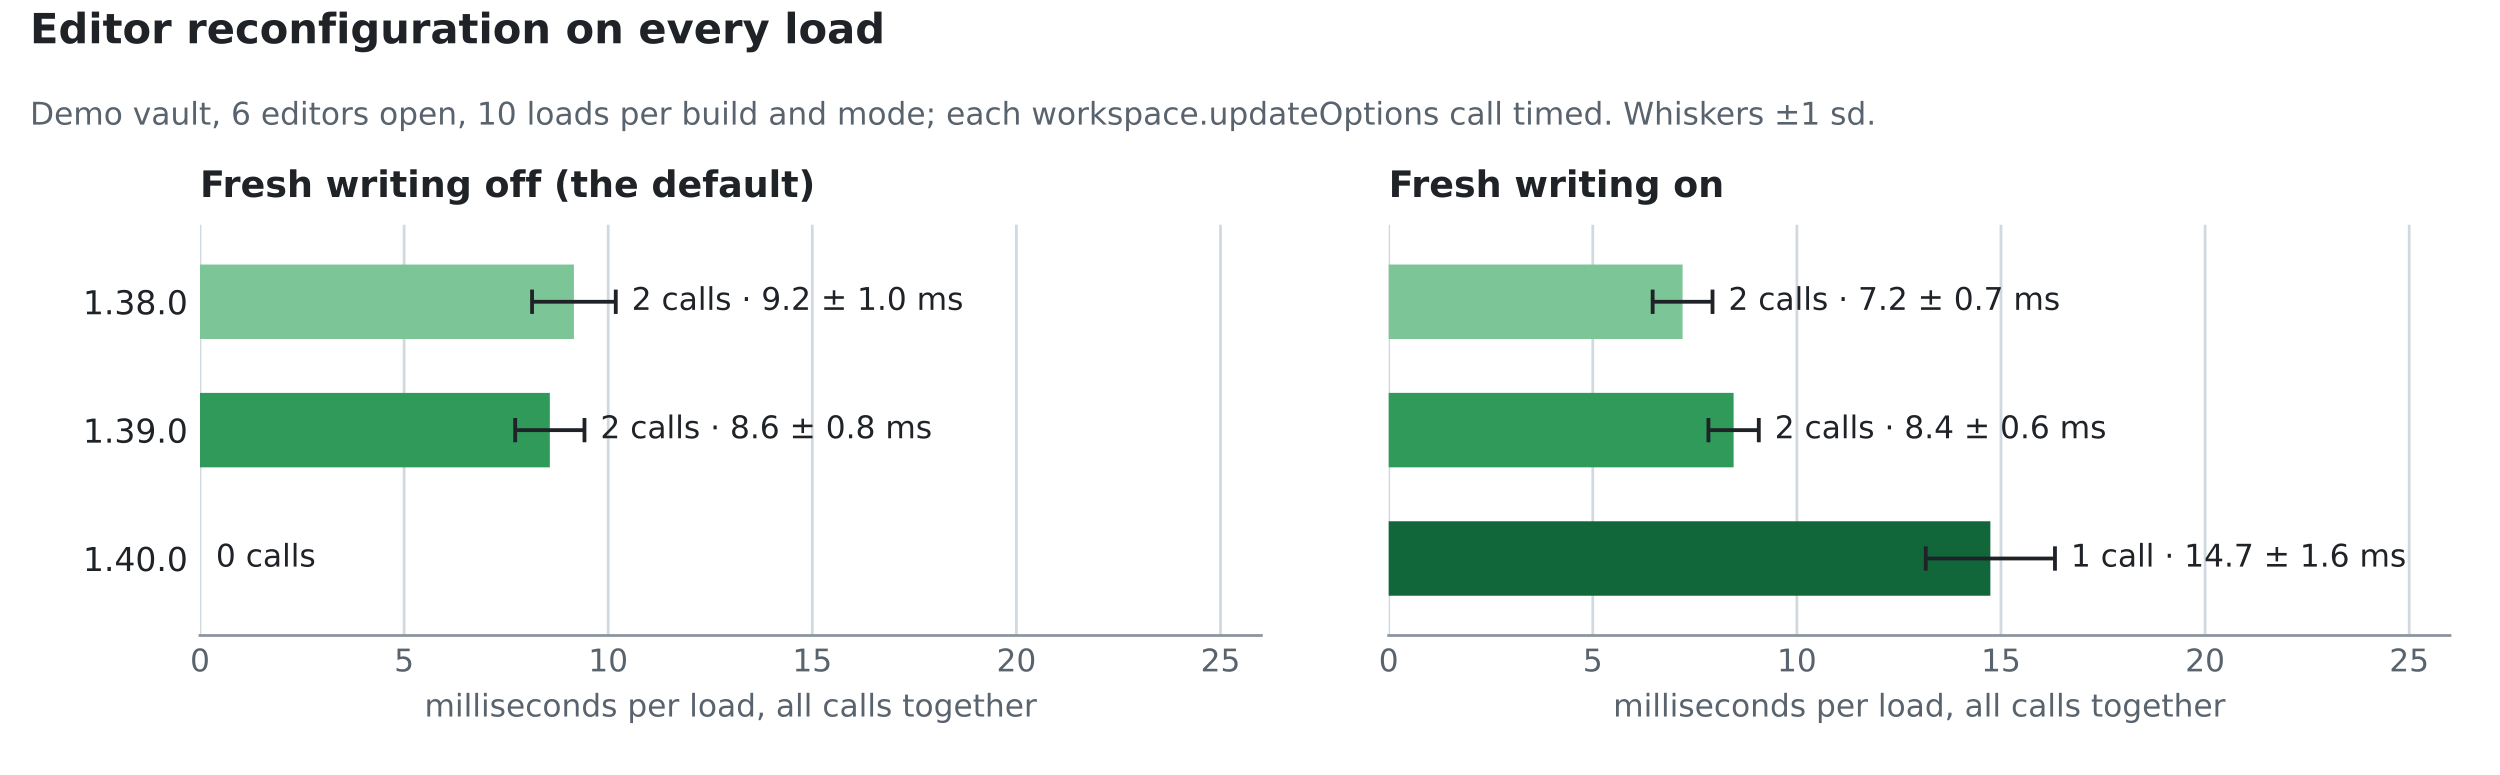
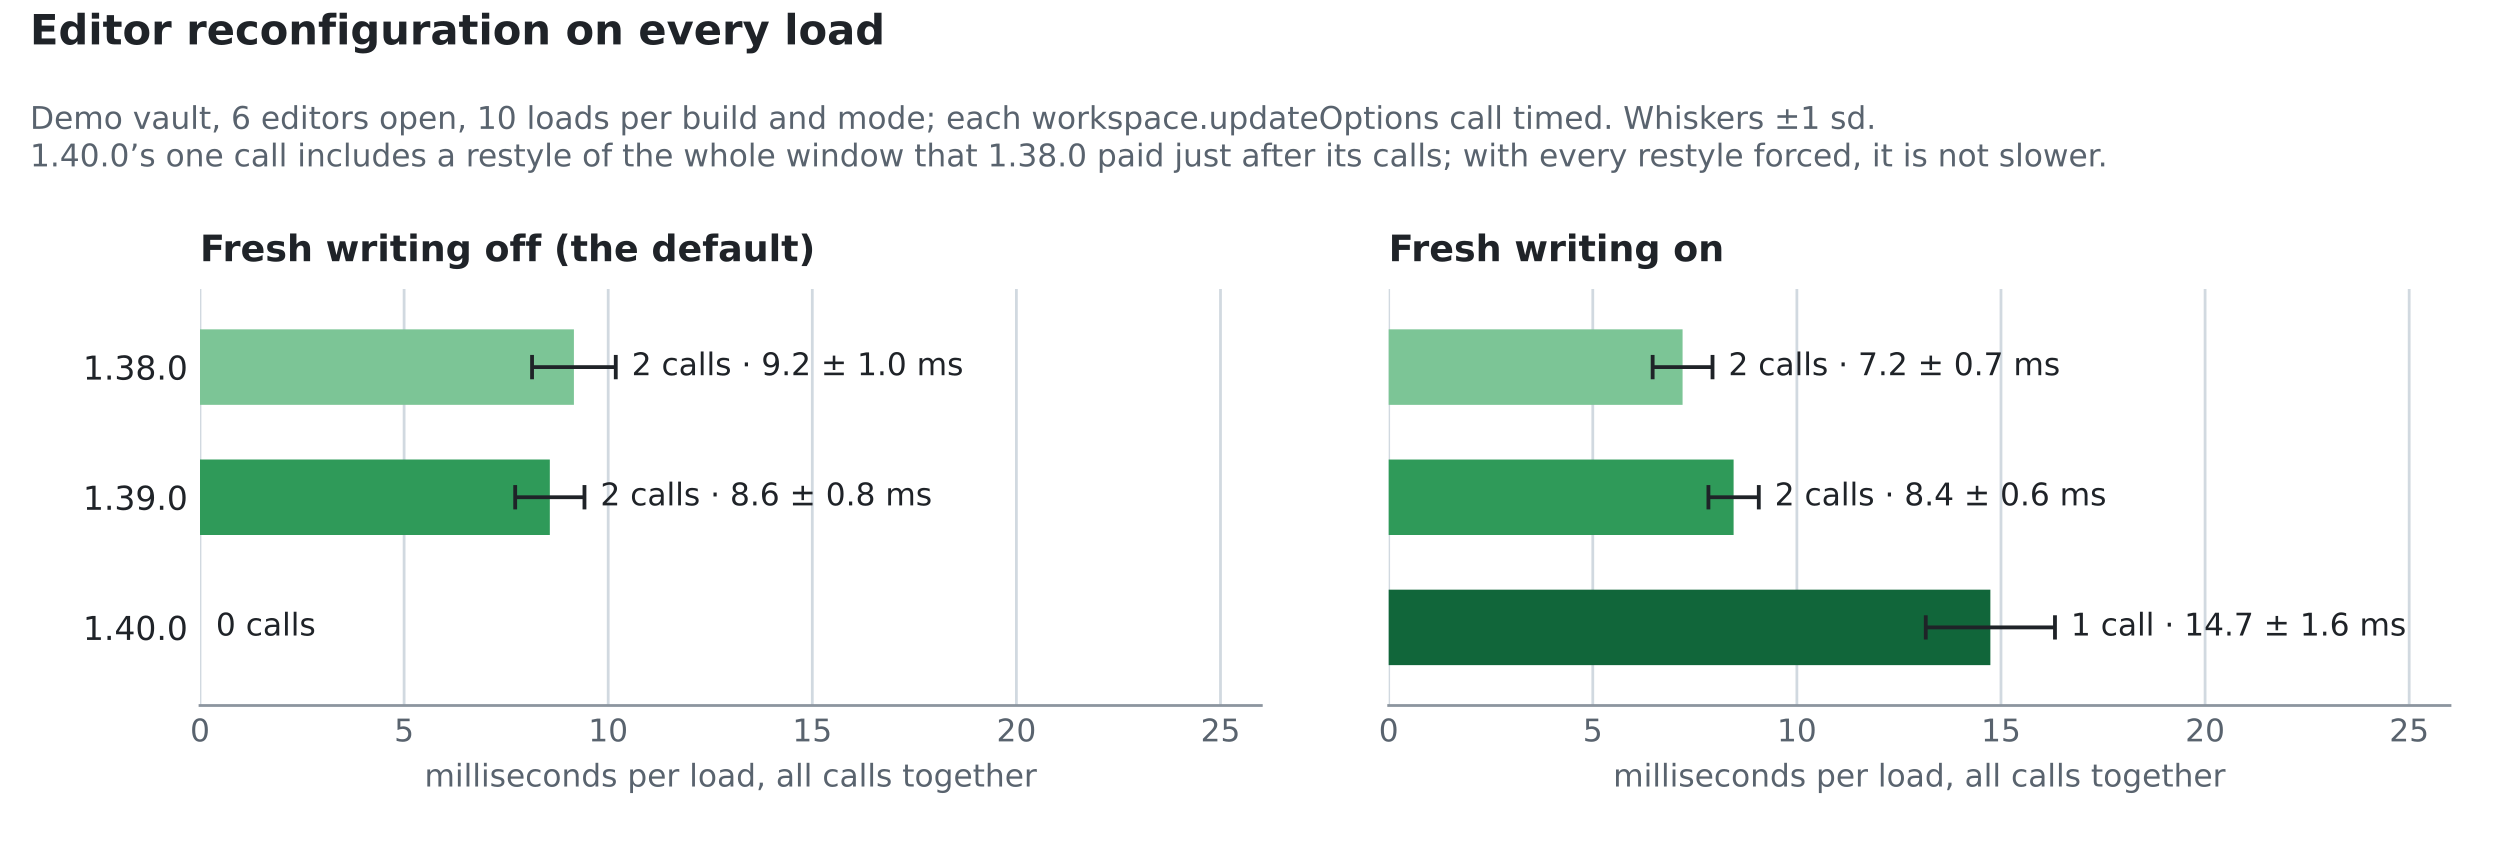
- <svg xmlns="http://www.w3.org/2000/svg" xmlns:xlink="http://www.w3.org/1999/xlink" width="720pt" height="223.2pt" viewBox="0 0 720 223.2" version="1.1">
+ <svg xmlns="http://www.w3.org/2000/svg" xmlns:xlink="http://www.w3.org/1999/xlink" width="720pt" height="244.8pt" viewBox="0 0 720 244.8" version="1.1">
  <defs>
    <style type="text/css">*{stroke-linejoin: round; stroke-linecap: butt}</style>
  </defs>
  <g id="figure_1">
    <g id="patch_1">
-       <path d="M 0 223.2  L 720 223.2  L 720 0  L 0 0  L 0 223.2  z " style="fill: none" />
+       <path d="M 0 244.8  L 720 244.8  L 720 0  L 0 0  L 0 244.8  z " style="fill: none" />
    </g>
    <g id="axes_1">
      <g id="patch_2">
-         <path d="M 57.6 183.024  L 363.26 183.024  L 363.26 64.728  L 57.6 64.728  L 57.6 183.024  z " style="fill: none" />
+         <path d="M 57.6 203.184  L 363.26 203.184  L 363.26 83.232  L 57.6 83.232  L 57.6 203.184  z " style="fill: none" />
      </g>
      <g id="matplotlib.axis_1">
        <g id="xtick_1">
          <g id="line2d_1">
-             <path d="M 57.6 183.024  L 57.6 64.728  " clip-path="url(#pf8776df3b1)" style="fill: none; stroke: #d1d9e0; stroke-width: 0.8; stroke-linecap: square" />
+             <path d="M 57.6 203.184  L 57.6 83.232  " clip-path="url(#p144caa5db6)" style="fill: none; stroke: #d1d9e0; stroke-width: 0.8; stroke-linecap: square" />
          </g>
          <g id="line2d_2" />
          <g id="text_1">
-             <text style="font-size: 9px; font-family: 'DejaVu Sans', 'Segoe UI', 'Helvetica', 'Arial', sans-serif; text-anchor: middle; fill: #59636e" x="57.6" y="193.362" transform="rotate(-0 57.6 193.3619)">0</text>
+             <text style="font-size: 9px; font-family: 'DejaVu Sans', 'Segoe UI', 'Helvetica', 'Arial', sans-serif; text-anchor: middle; fill: #59636e" x="57.6" y="213.522" transform="rotate(-0 57.6 213.5219)">0</text>
          </g>
        </g>
        <g id="xtick_2">
          <g id="line2d_3">
-             <path d="M 116.381 183.024  L 116.381 64.728  " clip-path="url(#pf8776df3b1)" style="fill: none; stroke: #d1d9e0; stroke-width: 0.8; stroke-linecap: square" />
+             <path d="M 116.381 203.184  L 116.381 83.232  " clip-path="url(#p144caa5db6)" style="fill: none; stroke: #d1d9e0; stroke-width: 0.8; stroke-linecap: square" />
          </g>
          <g id="line2d_4" />
          <g id="text_2">
-             <text style="font-size: 9px; font-family: 'DejaVu Sans', 'Segoe UI', 'Helvetica', 'Arial', sans-serif; text-anchor: middle; fill: #59636e" x="116.381" y="193.362" transform="rotate(-0 116.3808 193.3619)">5</text>
+             <text style="font-size: 9px; font-family: 'DejaVu Sans', 'Segoe UI', 'Helvetica', 'Arial', sans-serif; text-anchor: middle; fill: #59636e" x="116.381" y="213.522" transform="rotate(-0 116.3808 213.5219)">5</text>
          </g>
        </g>
        <g id="xtick_3">
          <g id="line2d_5">
-             <path d="M 175.162 183.024  L 175.162 64.728  " clip-path="url(#pf8776df3b1)" style="fill: none; stroke: #d1d9e0; stroke-width: 0.8; stroke-linecap: square" />
+             <path d="M 175.162 203.184  L 175.162 83.232  " clip-path="url(#p144caa5db6)" style="fill: none; stroke: #d1d9e0; stroke-width: 0.8; stroke-linecap: square" />
          </g>
          <g id="line2d_6" />
          <g id="text_3">
-             <text style="font-size: 9px; font-family: 'DejaVu Sans', 'Segoe UI', 'Helvetica', 'Arial', sans-serif; text-anchor: middle; fill: #59636e" x="175.162" y="193.362" transform="rotate(-0 175.1617 193.3619)">10</text>
+             <text style="font-size: 9px; font-family: 'DejaVu Sans', 'Segoe UI', 'Helvetica', 'Arial', sans-serif; text-anchor: middle; fill: #59636e" x="175.162" y="213.522" transform="rotate(-0 175.1617 213.5219)">10</text>
          </g>
        </g>
        <g id="xtick_4">
          <g id="line2d_7">
-             <path d="M 233.943 183.024  L 233.943 64.728  " clip-path="url(#pf8776df3b1)" style="fill: none; stroke: #d1d9e0; stroke-width: 0.8; stroke-linecap: square" />
+             <path d="M 233.943 203.184  L 233.943 83.232  " clip-path="url(#p144caa5db6)" style="fill: none; stroke: #d1d9e0; stroke-width: 0.8; stroke-linecap: square" />
          </g>
          <g id="line2d_8" />
          <g id="text_4">
-             <text style="font-size: 9px; font-family: 'DejaVu Sans', 'Segoe UI', 'Helvetica', 'Arial', sans-serif; text-anchor: middle; fill: #59636e" x="233.943" y="193.362" transform="rotate(-0 233.9425 193.3619)">15</text>
+             <text style="font-size: 9px; font-family: 'DejaVu Sans', 'Segoe UI', 'Helvetica', 'Arial', sans-serif; text-anchor: middle; fill: #59636e" x="233.943" y="213.522" transform="rotate(-0 233.9425 213.5219)">15</text>
          </g>
        </g>
        <g id="xtick_5">
          <g id="line2d_9">
-             <path d="M 292.723 183.024  L 292.723 64.728  " clip-path="url(#pf8776df3b1)" style="fill: none; stroke: #d1d9e0; stroke-width: 0.8; stroke-linecap: square" />
+             <path d="M 292.723 203.184  L 292.723 83.232  " clip-path="url(#p144caa5db6)" style="fill: none; stroke: #d1d9e0; stroke-width: 0.8; stroke-linecap: square" />
          </g>
          <g id="line2d_10" />
          <g id="text_5">
-             <text style="font-size: 9px; font-family: 'DejaVu Sans', 'Segoe UI', 'Helvetica', 'Arial', sans-serif; text-anchor: middle; fill: #59636e" x="292.723" y="193.362" transform="rotate(-0 292.7234 193.3619)">20</text>
+             <text style="font-size: 9px; font-family: 'DejaVu Sans', 'Segoe UI', 'Helvetica', 'Arial', sans-serif; text-anchor: middle; fill: #59636e" x="292.723" y="213.522" transform="rotate(-0 292.7234 213.5219)">20</text>
          </g>
        </g>
        <g id="xtick_6">
          <g id="line2d_11">
-             <path d="M 351.504 183.024  L 351.504 64.728  " clip-path="url(#pf8776df3b1)" style="fill: none; stroke: #d1d9e0; stroke-width: 0.8; stroke-linecap: square" />
+             <path d="M 351.504 203.184  L 351.504 83.232  " clip-path="url(#p144caa5db6)" style="fill: none; stroke: #d1d9e0; stroke-width: 0.8; stroke-linecap: square" />
          </g>
          <g id="line2d_12" />
          <g id="text_6">
-             <text style="font-size: 9px; font-family: 'DejaVu Sans', 'Segoe UI', 'Helvetica', 'Arial', sans-serif; text-anchor: middle; fill: #59636e" x="351.504" y="193.362" transform="rotate(-0 351.5042 193.3619)">25</text>
+             <text style="font-size: 9px; font-family: 'DejaVu Sans', 'Segoe UI', 'Helvetica', 'Arial', sans-serif; text-anchor: middle; fill: #59636e" x="351.504" y="213.522" transform="rotate(-0 351.5042 213.5219)">25</text>
          </g>
        </g>
        <g id="text_7">
-           <text style="font-size: 9px; font-family: 'DejaVu Sans', 'Segoe UI', 'Helvetica', 'Arial', sans-serif; text-anchor: middle; fill: #59636e" x="210.43" y="206.363" transform="rotate(-0 210.4302 206.3626)">milliseconds per load, all calls together</text>
+           <text style="font-size: 9px; font-family: 'DejaVu Sans', 'Segoe UI', 'Helvetica', 'Arial', sans-serif; text-anchor: middle; fill: #59636e" x="210.43" y="226.523" transform="rotate(-0 210.4302 226.5226)">milliseconds per load, all calls together</text>
        </g>
      </g>
      <g id="matplotlib.axis_2">
        <g id="ytick_1">
          <g id="line2d_13" />
          <g id="text_8">
-             <text style="font-size: 9.5px; font-family: 'DejaVu Sans', 'Segoe UI', 'Helvetica', 'Arial', sans-serif; text-anchor: end; fill: #1f2328" x="54.1" y="90.517" transform="rotate(-0 54.1 90.51739)">1.38.0</text>
+             <text style="font-size: 9.5px; font-family: 'DejaVu Sans', 'Segoe UI', 'Helvetica', 'Arial', sans-serif; text-anchor: end; fill: #1f2328" x="54.1" y="109.332" transform="rotate(-0 54.1 109.3319)">1.38.0</text>
          </g>
        </g>
        <g id="ytick_2">
          <g id="line2d_14" />
          <g id="text_9">
-             <text style="font-size: 9.5px; font-family: 'DejaVu Sans', 'Segoe UI', 'Helvetica', 'Arial', sans-serif; text-anchor: end; fill: #1f2328" x="54.1" y="127.485" transform="rotate(-0 54.1 127.4849)">1.39.0</text>
+             <text style="font-size: 9.5px; font-family: 'DejaVu Sans', 'Segoe UI', 'Helvetica', 'Arial', sans-serif; text-anchor: end; fill: #1f2328" x="54.1" y="146.817" transform="rotate(-0 54.1 146.8169)">1.39.0</text>
          </g>
        </g>
        <g id="ytick_3">
          <g id="line2d_15" />
          <g id="text_10">
-             <text style="font-size: 9.5px; font-family: 'DejaVu Sans', 'Segoe UI', 'Helvetica', 'Arial', sans-serif; text-anchor: end; fill: #1f2328" x="54.1" y="164.452" transform="rotate(-0 54.1 164.4524)">1.40.0</text>
+             <text style="font-size: 9.5px; font-family: 'DejaVu Sans', 'Segoe UI', 'Helvetica', 'Arial', sans-serif; text-anchor: end; fill: #1f2328" x="54.1" y="184.302" transform="rotate(-0 54.1 184.3019)">1.40.0</text>
          </g>
        </g>
      </g>
      <g id="patch_3">
-         <path d="M 57.6 97.629  L 165.287 97.629  L 165.287 76.188  L 57.6 76.188  z " clip-path="url(#pf8776df3b1)" style="fill: #7cc596" />
+         <path d="M 57.6 116.594  L 165.287 116.594  L 165.287 94.852  L 57.6 94.852  z " clip-path="url(#p144caa5db6)" style="fill: #7cc596" />
      </g>
      <g id="patch_4">
-         <path d="M 57.6 134.597  L 158.35 134.597  L 158.35 113.155  L 57.6 113.155  z " clip-path="url(#pf8776df3b1)" style="fill: #2f9a59" />
+         <path d="M 57.6 154.079  L 158.35 154.079  L 158.35 132.337  L 57.6 132.337  z " clip-path="url(#p144caa5db6)" style="fill: #2f9a59" />
      </g>
      <g id="patch_5">
-         <path d="M 57.6 171.564  L 57.6 171.564  L 57.6 150.123  L 57.6 150.123  z " clip-path="url(#pf8776df3b1)" style="fill: #11663a" />
+         <path d="M 57.6 191.564  L 57.6 191.564  L 57.6 169.822  L 57.6 169.822  z " clip-path="url(#p144caa5db6)" style="fill: #11663a" />
      </g>
      <g id="patch_6">
-         <path d="M 57.6 183.024  L 363.26 183.024  " style="fill: none; stroke: #8c959f; stroke-width: 0.8; stroke-linejoin: miter; stroke-linecap: square" />
+         <path d="M 57.6 203.184  L 363.26 203.184  " style="fill: none; stroke: #8c959f; stroke-width: 0.8; stroke-linejoin: miter; stroke-linecap: square" />
      </g>
      <g id="LineCollection_1">
-         <path d="M 153.231 86.909  L 177.342 86.909  " clip-path="url(#pf8776df3b1)" style="fill: none; stroke: #1f2328; stroke-width: 1.1" />
+         <path d="M 153.231 105.723  L 177.342 105.723  " clip-path="url(#p144caa5db6)" style="fill: none; stroke: #1f2328; stroke-width: 1.1" />
      </g>
      <g id="line2d_16">
        <defs>
          <path id="me581cb6bf1" d="M 0 3.5  L 0 -3.5  " style="stroke: #1f2328; stroke-width: 1.1" />
        </defs>
-         <g clip-path="url(#pf8776df3b1)">
-           <use xlink:href="#me581cb6bf1" x="153.231" y="86.909" style="fill: #1f77b4; stroke: #1f2328; stroke-width: 1.1" />
+         <g clip-path="url(#p144caa5db6)">
+           <use xlink:href="#me581cb6bf1" x="153.231" y="105.723" style="fill: #1f77b4; stroke: #1f2328; stroke-width: 1.1" />
        </g>
      </g>
      <g id="line2d_17">
-         <g clip-path="url(#pf8776df3b1)">
-           <use xlink:href="#me581cb6bf1" x="177.342" y="86.909" style="fill: #1f77b4; stroke: #1f2328; stroke-width: 1.1" />
+         <g clip-path="url(#p144caa5db6)">
+           <use xlink:href="#me581cb6bf1" x="177.342" y="105.723" style="fill: #1f77b4; stroke: #1f2328; stroke-width: 1.1" />
        </g>
      </g>
      <g id="LineCollection_2">
-         <path d="M 148.374 123.876  L 168.327 123.876  " clip-path="url(#pf8776df3b1)" style="fill: none; stroke: #1f2328; stroke-width: 1.1" />
+         <path d="M 148.374 143.208  L 168.327 143.208  " clip-path="url(#p144caa5db6)" style="fill: none; stroke: #1f2328; stroke-width: 1.1" />
      </g>
      <g id="line2d_18">
-         <g clip-path="url(#pf8776df3b1)">
-           <use xlink:href="#me581cb6bf1" x="148.374" y="123.876" style="fill: #1f77b4; stroke: #1f2328; stroke-width: 1.1" />
+         <g clip-path="url(#p144caa5db6)">
+           <use xlink:href="#me581cb6bf1" x="148.374" y="143.208" style="fill: #1f77b4; stroke: #1f2328; stroke-width: 1.1" />
        </g>
      </g>
      <g id="line2d_19">
-         <g clip-path="url(#pf8776df3b1)">
-           <use xlink:href="#me581cb6bf1" x="168.327" y="123.876" style="fill: #1f77b4; stroke: #1f2328; stroke-width: 1.1" />
+         <g clip-path="url(#p144caa5db6)">
+           <use xlink:href="#me581cb6bf1" x="168.327" y="143.208" style="fill: #1f77b4; stroke: #1f2328; stroke-width: 1.1" />
        </g>
      </g>
      <g id="text_11">
-         <text style="font-weight: 700; font-size: 10.5px; font-family: 'DejaVu Sans', 'Segoe UI', 'Helvetica', 'Arial', sans-serif; text-anchor: start; fill: #1f2328" x="57.6" y="56.728" transform="rotate(-0 57.6 56.728)">Fresh writing off (the default)</text>
+         <text style="font-weight: 700; font-size: 10.5px; font-family: 'DejaVu Sans', 'Segoe UI', 'Helvetica', 'Arial', sans-serif; text-anchor: start; fill: #1f2328" x="57.6" y="75.232" transform="rotate(-0 57.6 75.232)">Fresh writing off (the default)</text>
      </g>
      <g id="text_12">
-         <text style="font-size: 9px; font-family: 'DejaVu Sans', 'Segoe UI', 'Helvetica', 'Arial', sans-serif; text-anchor: start; fill: #1f2328" x="181.927" y="89.247" transform="rotate(-0 181.9268 89.24674)">2 calls · 9.2 ± 1.0 ms</text>
+         <text style="font-size: 9px; font-family: 'DejaVu Sans', 'Segoe UI', 'Helvetica', 'Arial', sans-serif; text-anchor: start; fill: #1f2328" x="181.927" y="108.061" transform="rotate(-0 181.9268 108.0612)">2 calls · 9.2 ± 1.0 ms</text>
      </g>
      <g id="text_13">
-         <text style="font-size: 9px; font-family: 'DejaVu Sans', 'Segoe UI', 'Helvetica', 'Arial', sans-serif; text-anchor: start; fill: #1f2328" x="172.911" y="126.214" transform="rotate(-0 172.9115 126.2142)">2 calls · 8.6 ± 0.8 ms</text>
+         <text style="font-size: 9px; font-family: 'DejaVu Sans', 'Segoe UI', 'Helvetica', 'Arial', sans-serif; text-anchor: start; fill: #1f2328" x="172.911" y="145.546" transform="rotate(-0 172.9115 145.5462)">2 calls · 8.6 ± 0.8 ms</text>
      </g>
      <g id="text_14">
-         <text style="font-size: 9px; font-family: 'DejaVu Sans', 'Segoe UI', 'Helvetica', 'Arial', sans-serif; text-anchor: start; fill: #1f2328" x="62.185" y="163.182" transform="rotate(-0 62.18491 163.1817)">0 calls</text>
+         <text style="font-size: 9px; font-family: 'DejaVu Sans', 'Segoe UI', 'Helvetica', 'Arial', sans-serif; text-anchor: start; fill: #1f2328" x="62.185" y="183.031" transform="rotate(-0 62.18491 183.0312)">0 calls</text>
      </g>
    </g>
    <g id="axes_2">
      <g id="patch_7">
-         <path d="M 399.94 183.024  L 705.6 183.024  L 705.6 64.728  L 399.94 64.728  L 399.94 183.024  z " style="fill: none" />
+         <path d="M 399.94 203.184  L 705.6 203.184  L 705.6 83.232  L 399.94 83.232  L 399.94 203.184  z " style="fill: none" />
      </g>
      <g id="matplotlib.axis_3">
        <g id="xtick_7">
          <g id="line2d_20">
-             <path d="M 399.94 183.024  L 399.94 64.728  " clip-path="url(#p099eeeb0a3)" style="fill: none; stroke: #d1d9e0; stroke-width: 0.8; stroke-linecap: square" />
+             <path d="M 399.94 203.184  L 399.94 83.232  " clip-path="url(#p69d366834c)" style="fill: none; stroke: #d1d9e0; stroke-width: 0.8; stroke-linecap: square" />
          </g>
          <g id="line2d_21" />
          <g id="text_15">
-             <text style="font-size: 9px; font-family: 'DejaVu Sans', 'Segoe UI', 'Helvetica', 'Arial', sans-serif; text-anchor: middle; fill: #59636e" x="399.94" y="193.362" transform="rotate(-0 399.9396 193.3619)">0</text>
+             <text style="font-size: 9px; font-family: 'DejaVu Sans', 'Segoe UI', 'Helvetica', 'Arial', sans-serif; text-anchor: middle; fill: #59636e" x="399.94" y="213.522" transform="rotate(-0 399.9396 213.5219)">0</text>
          </g>
        </g>
        <g id="xtick_8">
          <g id="line2d_22">
-             <path d="M 458.72 183.024  L 458.72 64.728  " clip-path="url(#p099eeeb0a3)" style="fill: none; stroke: #d1d9e0; stroke-width: 0.8; stroke-linecap: square" />
+             <path d="M 458.72 203.184  L 458.72 83.232  " clip-path="url(#p69d366834c)" style="fill: none; stroke: #d1d9e0; stroke-width: 0.8; stroke-linecap: square" />
          </g>
          <g id="line2d_23" />
          <g id="text_16">
-             <text style="font-size: 9px; font-family: 'DejaVu Sans', 'Segoe UI', 'Helvetica', 'Arial', sans-serif; text-anchor: middle; fill: #59636e" x="458.72" y="193.362" transform="rotate(-0 458.7205 193.3619)">5</text>
+             <text style="font-size: 9px; font-family: 'DejaVu Sans', 'Segoe UI', 'Helvetica', 'Arial', sans-serif; text-anchor: middle; fill: #59636e" x="458.72" y="213.522" transform="rotate(-0 458.7205 213.5219)">5</text>
          </g>
        </g>
        <g id="xtick_9">
          <g id="line2d_24">
-             <path d="M 517.501 183.024  L 517.501 64.728  " clip-path="url(#p099eeeb0a3)" style="fill: none; stroke: #d1d9e0; stroke-width: 0.8; stroke-linecap: square" />
+             <path d="M 517.501 203.184  L 517.501 83.232  " clip-path="url(#p69d366834c)" style="fill: none; stroke: #d1d9e0; stroke-width: 0.8; stroke-linecap: square" />
          </g>
          <g id="line2d_25" />
          <g id="text_17">
-             <text style="font-size: 9px; font-family: 'DejaVu Sans', 'Segoe UI', 'Helvetica', 'Arial', sans-serif; text-anchor: middle; fill: #59636e" x="517.501" y="193.362" transform="rotate(-0 517.5013 193.3619)">10</text>
+             <text style="font-size: 9px; font-family: 'DejaVu Sans', 'Segoe UI', 'Helvetica', 'Arial', sans-serif; text-anchor: middle; fill: #59636e" x="517.501" y="213.522" transform="rotate(-0 517.5013 213.5219)">10</text>
          </g>
        </g>
        <g id="xtick_10">
          <g id="line2d_26">
-             <path d="M 576.282 183.024  L 576.282 64.728  " clip-path="url(#p099eeeb0a3)" style="fill: none; stroke: #d1d9e0; stroke-width: 0.8; stroke-linecap: square" />
+             <path d="M 576.282 203.184  L 576.282 83.232  " clip-path="url(#p69d366834c)" style="fill: none; stroke: #d1d9e0; stroke-width: 0.8; stroke-linecap: square" />
          </g>
          <g id="line2d_27" />
          <g id="text_18">
-             <text style="font-size: 9px; font-family: 'DejaVu Sans', 'Segoe UI', 'Helvetica', 'Arial', sans-serif; text-anchor: middle; fill: #59636e" x="576.282" y="193.362" transform="rotate(-0 576.2821 193.3619)">15</text>
+             <text style="font-size: 9px; font-family: 'DejaVu Sans', 'Segoe UI', 'Helvetica', 'Arial', sans-serif; text-anchor: middle; fill: #59636e" x="576.282" y="213.522" transform="rotate(-0 576.2821 213.5219)">15</text>
          </g>
        </g>
        <g id="xtick_11">
          <g id="line2d_28">
-             <path d="M 635.063 183.024  L 635.063 64.728  " clip-path="url(#p099eeeb0a3)" style="fill: none; stroke: #d1d9e0; stroke-width: 0.8; stroke-linecap: square" />
+             <path d="M 635.063 203.184  L 635.063 83.232  " clip-path="url(#p69d366834c)" style="fill: none; stroke: #d1d9e0; stroke-width: 0.8; stroke-linecap: square" />
          </g>
          <g id="line2d_29" />
          <g id="text_19">
-             <text style="font-size: 9px; font-family: 'DejaVu Sans', 'Segoe UI', 'Helvetica', 'Arial', sans-serif; text-anchor: middle; fill: #59636e" x="635.063" y="193.362" transform="rotate(-0 635.063 193.3619)">20</text>
+             <text style="font-size: 9px; font-family: 'DejaVu Sans', 'Segoe UI', 'Helvetica', 'Arial', sans-serif; text-anchor: middle; fill: #59636e" x="635.063" y="213.522" transform="rotate(-0 635.063 213.5219)">20</text>
          </g>
        </g>
        <g id="xtick_12">
          <g id="line2d_30">
-             <path d="M 693.844 183.024  L 693.844 64.728  " clip-path="url(#p099eeeb0a3)" style="fill: none; stroke: #d1d9e0; stroke-width: 0.8; stroke-linecap: square" />
+             <path d="M 693.844 203.184  L 693.844 83.232  " clip-path="url(#p69d366834c)" style="fill: none; stroke: #d1d9e0; stroke-width: 0.8; stroke-linecap: square" />
          </g>
          <g id="line2d_31" />
          <g id="text_20">
-             <text style="font-size: 9px; font-family: 'DejaVu Sans', 'Segoe UI', 'Helvetica', 'Arial', sans-serif; text-anchor: middle; fill: #59636e" x="693.844" y="193.362" transform="rotate(-0 693.8438 193.3619)">25</text>
+             <text style="font-size: 9px; font-family: 'DejaVu Sans', 'Segoe UI', 'Helvetica', 'Arial', sans-serif; text-anchor: middle; fill: #59636e" x="693.844" y="213.522" transform="rotate(-0 693.8438 213.5219)">25</text>
          </g>
        </g>
        <g id="text_21">
-           <text style="font-size: 9px; font-family: 'DejaVu Sans', 'Segoe UI', 'Helvetica', 'Arial', sans-serif; text-anchor: middle; fill: #59636e" x="552.77" y="206.363" transform="rotate(-0 552.7698 206.3626)">milliseconds per load, all calls together</text>
+           <text style="font-size: 9px; font-family: 'DejaVu Sans', 'Segoe UI', 'Helvetica', 'Arial', sans-serif; text-anchor: middle; fill: #59636e" x="552.77" y="226.523" transform="rotate(-0 552.7698 226.5226)">milliseconds per load, all calls together</text>
        </g>
      </g>
      <g id="matplotlib.axis_4">
        <g id="ytick_4">
          <g id="line2d_32" />
        </g>
        <g id="ytick_5">
          <g id="line2d_33" />
        </g>
        <g id="ytick_6">
          <g id="line2d_34" />
        </g>
      </g>
      <g id="patch_8">
-         <path d="M 399.94 97.629  L 484.584 97.629  L 484.584 76.188  L 399.94 76.188  z " clip-path="url(#p099eeeb0a3)" style="fill: #7cc596" />
+         <path d="M 399.94 116.594  L 484.584 116.594  L 484.584 94.852  L 399.94 94.852  z " clip-path="url(#p69d366834c)" style="fill: #7cc596" />
      </g>
      <g id="patch_9">
-         <path d="M 399.94 134.597  L 499.279 134.597  L 499.279 113.155  L 399.94 113.155  z " clip-path="url(#p099eeeb0a3)" style="fill: #2f9a59" />
+         <path d="M 399.94 154.079  L 499.279 154.079  L 499.279 132.337  L 399.94 132.337  z " clip-path="url(#p69d366834c)" style="fill: #2f9a59" />
      </g>
      <g id="patch_10">
-         <path d="M 399.94 171.564  L 573.226 171.564  L 573.226 150.123  L 399.94 150.123  z " clip-path="url(#p099eeeb0a3)" style="fill: #11663a" />
+         <path d="M 399.94 191.564  L 573.226 191.564  L 573.226 169.822  L 399.94 169.822  z " clip-path="url(#p69d366834c)" style="fill: #11663a" />
      </g>
      <g id="patch_11">
-         <path d="M 399.94 183.024  L 705.6 183.024  " style="fill: none; stroke: #8c959f; stroke-width: 0.8; stroke-linejoin: miter; stroke-linecap: square" />
+         <path d="M 399.94 203.184  L 705.6 203.184  " style="fill: none; stroke: #8c959f; stroke-width: 0.8; stroke-linejoin: miter; stroke-linecap: square" />
      </g>
      <g id="LineCollection_3">
-         <path d="M 475.963 86.909  L 493.205 86.909  " clip-path="url(#p099eeeb0a3)" style="fill: none; stroke: #1f2328; stroke-width: 1.1" />
+         <path d="M 475.963 105.723  L 493.205 105.723  " clip-path="url(#p69d366834c)" style="fill: none; stroke: #1f2328; stroke-width: 1.1" />
      </g>
      <g id="line2d_35">
-         <g clip-path="url(#p099eeeb0a3)">
-           <use xlink:href="#me581cb6bf1" x="475.963" y="86.909" style="fill: #1f77b4; stroke: #1f2328; stroke-width: 1.1" />
+         <g clip-path="url(#p69d366834c)">
+           <use xlink:href="#me581cb6bf1" x="475.963" y="105.723" style="fill: #1f77b4; stroke: #1f2328; stroke-width: 1.1" />
        </g>
      </g>
      <g id="line2d_36">
-         <g clip-path="url(#p099eeeb0a3)">
-           <use xlink:href="#me581cb6bf1" x="493.205" y="86.909" style="fill: #1f77b4; stroke: #1f2328; stroke-width: 1.1" />
+         <g clip-path="url(#p69d366834c)">
+           <use xlink:href="#me581cb6bf1" x="493.205" y="105.723" style="fill: #1f77b4; stroke: #1f2328; stroke-width: 1.1" />
        </g>
      </g>
      <g id="LineCollection_4">
-         <path d="M 492.027 123.876  L 506.532 123.876  " clip-path="url(#p099eeeb0a3)" style="fill: none; stroke: #1f2328; stroke-width: 1.1" />
+         <path d="M 492.027 143.208  L 506.532 143.208  " clip-path="url(#p69d366834c)" style="fill: none; stroke: #1f2328; stroke-width: 1.1" />
      </g>
      <g id="line2d_37">
-         <g clip-path="url(#p099eeeb0a3)">
-           <use xlink:href="#me581cb6bf1" x="492.027" y="123.876" style="fill: #1f77b4; stroke: #1f2328; stroke-width: 1.1" />
+         <g clip-path="url(#p69d366834c)">
+           <use xlink:href="#me581cb6bf1" x="492.027" y="143.208" style="fill: #1f77b4; stroke: #1f2328; stroke-width: 1.1" />
        </g>
      </g>
      <g id="line2d_38">
-         <g clip-path="url(#p099eeeb0a3)">
-           <use xlink:href="#me581cb6bf1" x="506.532" y="123.876" style="fill: #1f77b4; stroke: #1f2328; stroke-width: 1.1" />
+         <g clip-path="url(#p69d366834c)">
+           <use xlink:href="#me581cb6bf1" x="506.532" y="143.208" style="fill: #1f77b4; stroke: #1f2328; stroke-width: 1.1" />
        </g>
      </g>
      <g id="LineCollection_5">
-         <path d="M 554.619 160.844  L 591.832 160.844  " clip-path="url(#p099eeeb0a3)" style="fill: none; stroke: #1f2328; stroke-width: 1.1" />
+         <path d="M 554.619 180.693  L 591.832 180.693  " clip-path="url(#p69d366834c)" style="fill: none; stroke: #1f2328; stroke-width: 1.1" />
      </g>
      <g id="line2d_39">
-         <g clip-path="url(#p099eeeb0a3)">
-           <use xlink:href="#me581cb6bf1" x="554.619" y="160.844" style="fill: #1f77b4; stroke: #1f2328; stroke-width: 1.1" />
+         <g clip-path="url(#p69d366834c)">
+           <use xlink:href="#me581cb6bf1" x="554.619" y="180.693" style="fill: #1f77b4; stroke: #1f2328; stroke-width: 1.1" />
        </g>
      </g>
      <g id="line2d_40">
-         <g clip-path="url(#p099eeeb0a3)">
-           <use xlink:href="#me581cb6bf1" x="591.832" y="160.844" style="fill: #1f77b4; stroke: #1f2328; stroke-width: 1.1" />
+         <g clip-path="url(#p69d366834c)">
+           <use xlink:href="#me581cb6bf1" x="591.832" y="180.693" style="fill: #1f77b4; stroke: #1f2328; stroke-width: 1.1" />
        </g>
      </g>
      <g id="text_22">
-         <text style="font-weight: 700; font-size: 10.5px; font-family: 'DejaVu Sans', 'Segoe UI', 'Helvetica', 'Arial', sans-serif; text-anchor: start; fill: #1f2328" x="399.94" y="56.728" transform="rotate(-0 399.9396 56.728)">Fresh writing on</text>
+         <text style="font-weight: 700; font-size: 10.5px; font-family: 'DejaVu Sans', 'Segoe UI', 'Helvetica', 'Arial', sans-serif; text-anchor: start; fill: #1f2328" x="399.94" y="75.232" transform="rotate(-0 399.9396 75.232)">Fresh writing on</text>
      </g>
      <g id="text_23">
-         <text style="font-size: 9px; font-family: 'DejaVu Sans', 'Segoe UI', 'Helvetica', 'Arial', sans-serif; text-anchor: start; fill: #1f2328" x="497.79" y="89.247" transform="rotate(-0 497.7901 89.24674)">2 calls · 7.2 ± 0.7 ms</text>
+         <text style="font-size: 9px; font-family: 'DejaVu Sans', 'Segoe UI', 'Helvetica', 'Arial', sans-serif; text-anchor: start; fill: #1f2328" x="497.79" y="108.061" transform="rotate(-0 497.7901 108.0612)">2 calls · 7.2 ± 0.7 ms</text>
      </g>
      <g id="text_24">
-         <text style="font-size: 9px; font-family: 'DejaVu Sans', 'Segoe UI', 'Helvetica', 'Arial', sans-serif; text-anchor: start; fill: #1f2328" x="511.116" y="126.214" transform="rotate(-0 511.1164 126.2142)">2 calls · 8.4 ± 0.6 ms</text>
+         <text style="font-size: 9px; font-family: 'DejaVu Sans', 'Segoe UI', 'Helvetica', 'Arial', sans-serif; text-anchor: start; fill: #1f2328" x="511.116" y="145.546" transform="rotate(-0 511.1164 145.5462)">2 calls · 8.4 ± 0.6 ms</text>
      </g>
      <g id="text_25">
-         <text style="font-size: 9px; font-family: 'DejaVu Sans', 'Segoe UI', 'Helvetica', 'Arial', sans-serif; text-anchor: start; fill: #1f2328" x="596.417" y="163.182" transform="rotate(-0 596.4167 163.1817)">1 call · 14.7 ± 1.6 ms</text>
+         <text style="font-size: 9px; font-family: 'DejaVu Sans', 'Segoe UI', 'Helvetica', 'Arial', sans-serif; text-anchor: start; fill: #1f2328" x="596.417" y="183.031" transform="rotate(-0 596.4167 183.0312)">1 call · 14.7 ± 1.6 ms</text>
      </g>
    </g>
    <g id="text_26">
-       <text style="font-weight: 700; font-size: 12px; font-family: 'DejaVu Sans', 'Segoe UI', 'Helvetica', 'Arial', sans-serif; text-anchor: start; fill: #1f2328" x="8.64" y="12.466" transform="rotate(-0 8.64 12.46612)">Editor reconfiguration on every load</text>
+       <text style="font-weight: 700; font-size: 12px; font-family: 'DejaVu Sans', 'Segoe UI', 'Helvetica', 'Arial', sans-serif; text-anchor: start; fill: #1f2328" x="8.64" y="12.79" transform="rotate(-0 8.64 12.79012)">Editor reconfiguration on every load</text>
    </g>
    <g id="text_27">
-       <text style="font-size: 9px; font-family: 'DejaVu Sans', 'Segoe UI', 'Helvetica', 'Arial', sans-serif; text-anchor: start; fill: #59636e" x="8.64" y="35.891" transform="rotate(-0 8.64 35.89059)">Demo vault, 6 editors open, 10 loads per build and mode; each workspace.updateOptions call timed. Whiskers ±1 sd.</text>
+       <text style="font-size: 9px; font-family: 'DejaVu Sans', 'Segoe UI', 'Helvetica', 'Arial', sans-serif; fill: #59636e" transform="translate(8.64 37.11547)">Demo vault, 6 editors open, 10 loads per build and mode; each workspace.updateOptions call timed. Whiskers ±1 sd.</text>
+       <text style="font-size: 9px; font-family: 'DejaVu Sans', 'Segoe UI', 'Helvetica', 'Arial', sans-serif; fill: #59636e" transform="translate(8.64 47.91793)">1.40.0’s one call includes a restyle of the whole window that 1.38.0 paid just after its calls; with every restyle forced, it is not slower.</text>
    </g>
  </g>
  <defs>
-     <clipPath id="pf8776df3b1">
-       <rect x="57.6" y="64.728" width="305.66" height="118.296" />
+     <clipPath id="p144caa5db6">
+       <rect x="57.6" y="83.232" width="305.66" height="119.952" />
    </clipPath>
-     <clipPath id="p099eeeb0a3">
-       <rect x="399.94" y="64.728" width="305.66" height="118.296" />
+     <clipPath id="p69d366834c">
+       <rect x="399.94" y="83.232" width="305.66" height="119.952" />
    </clipPath>
  </defs>
</svg>
